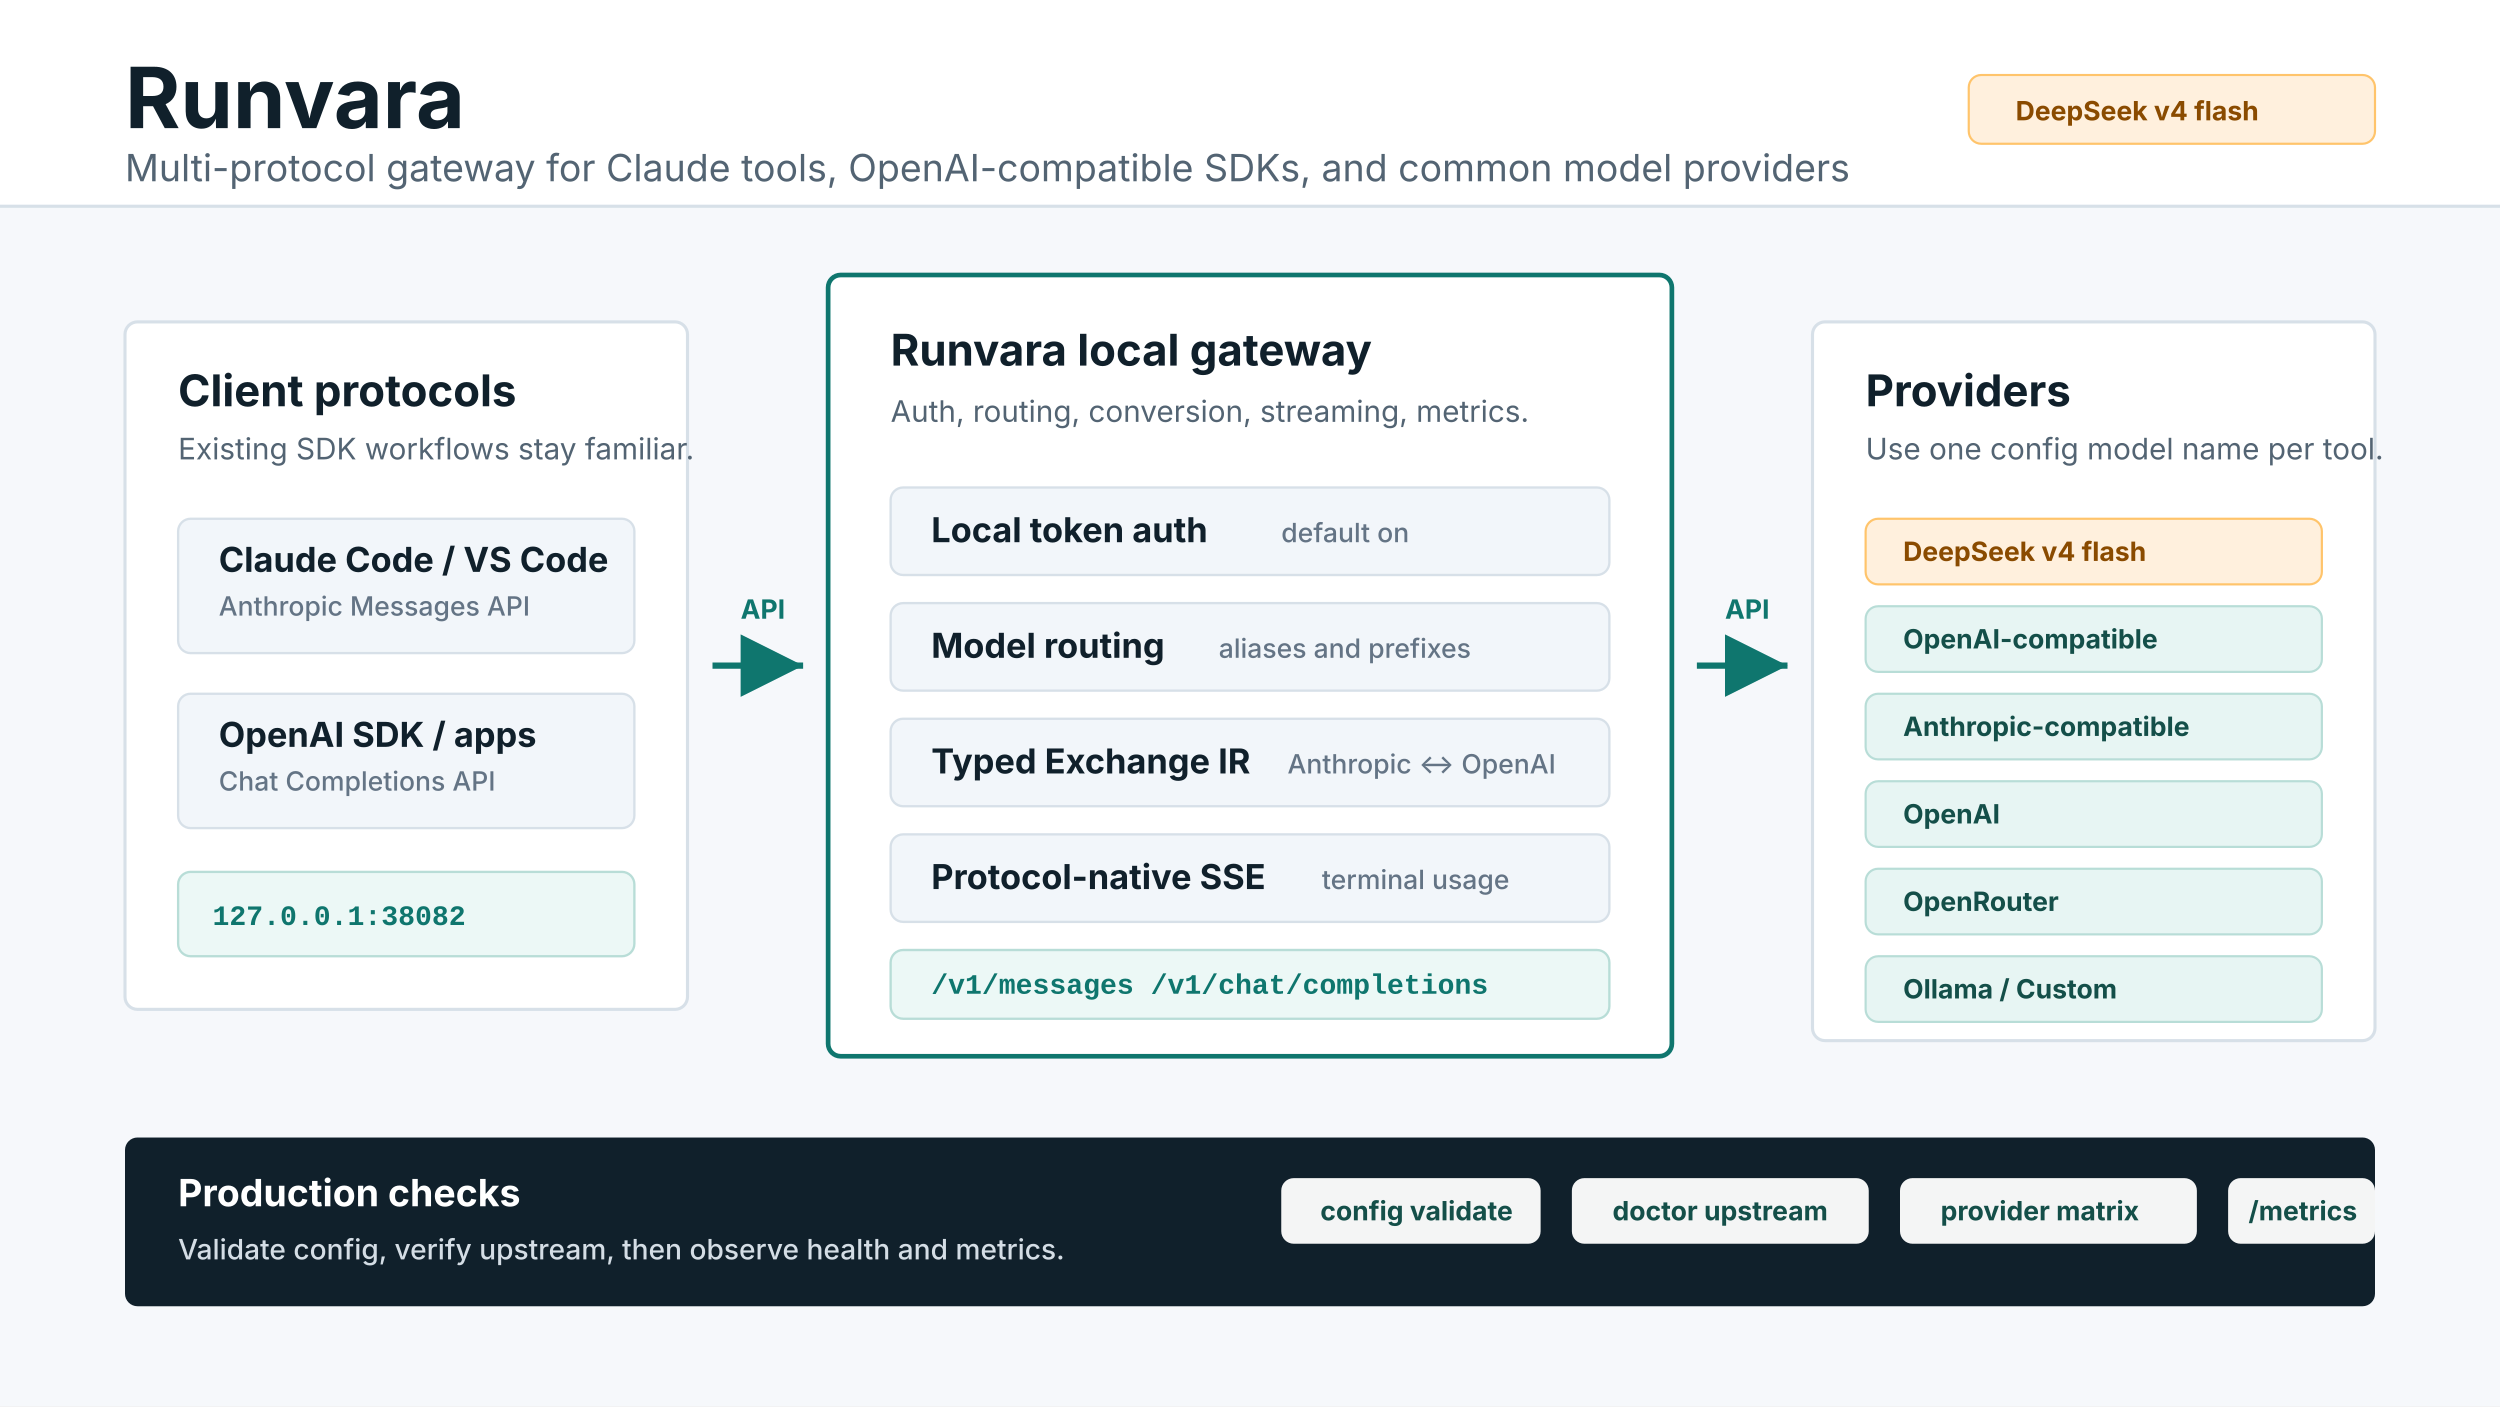
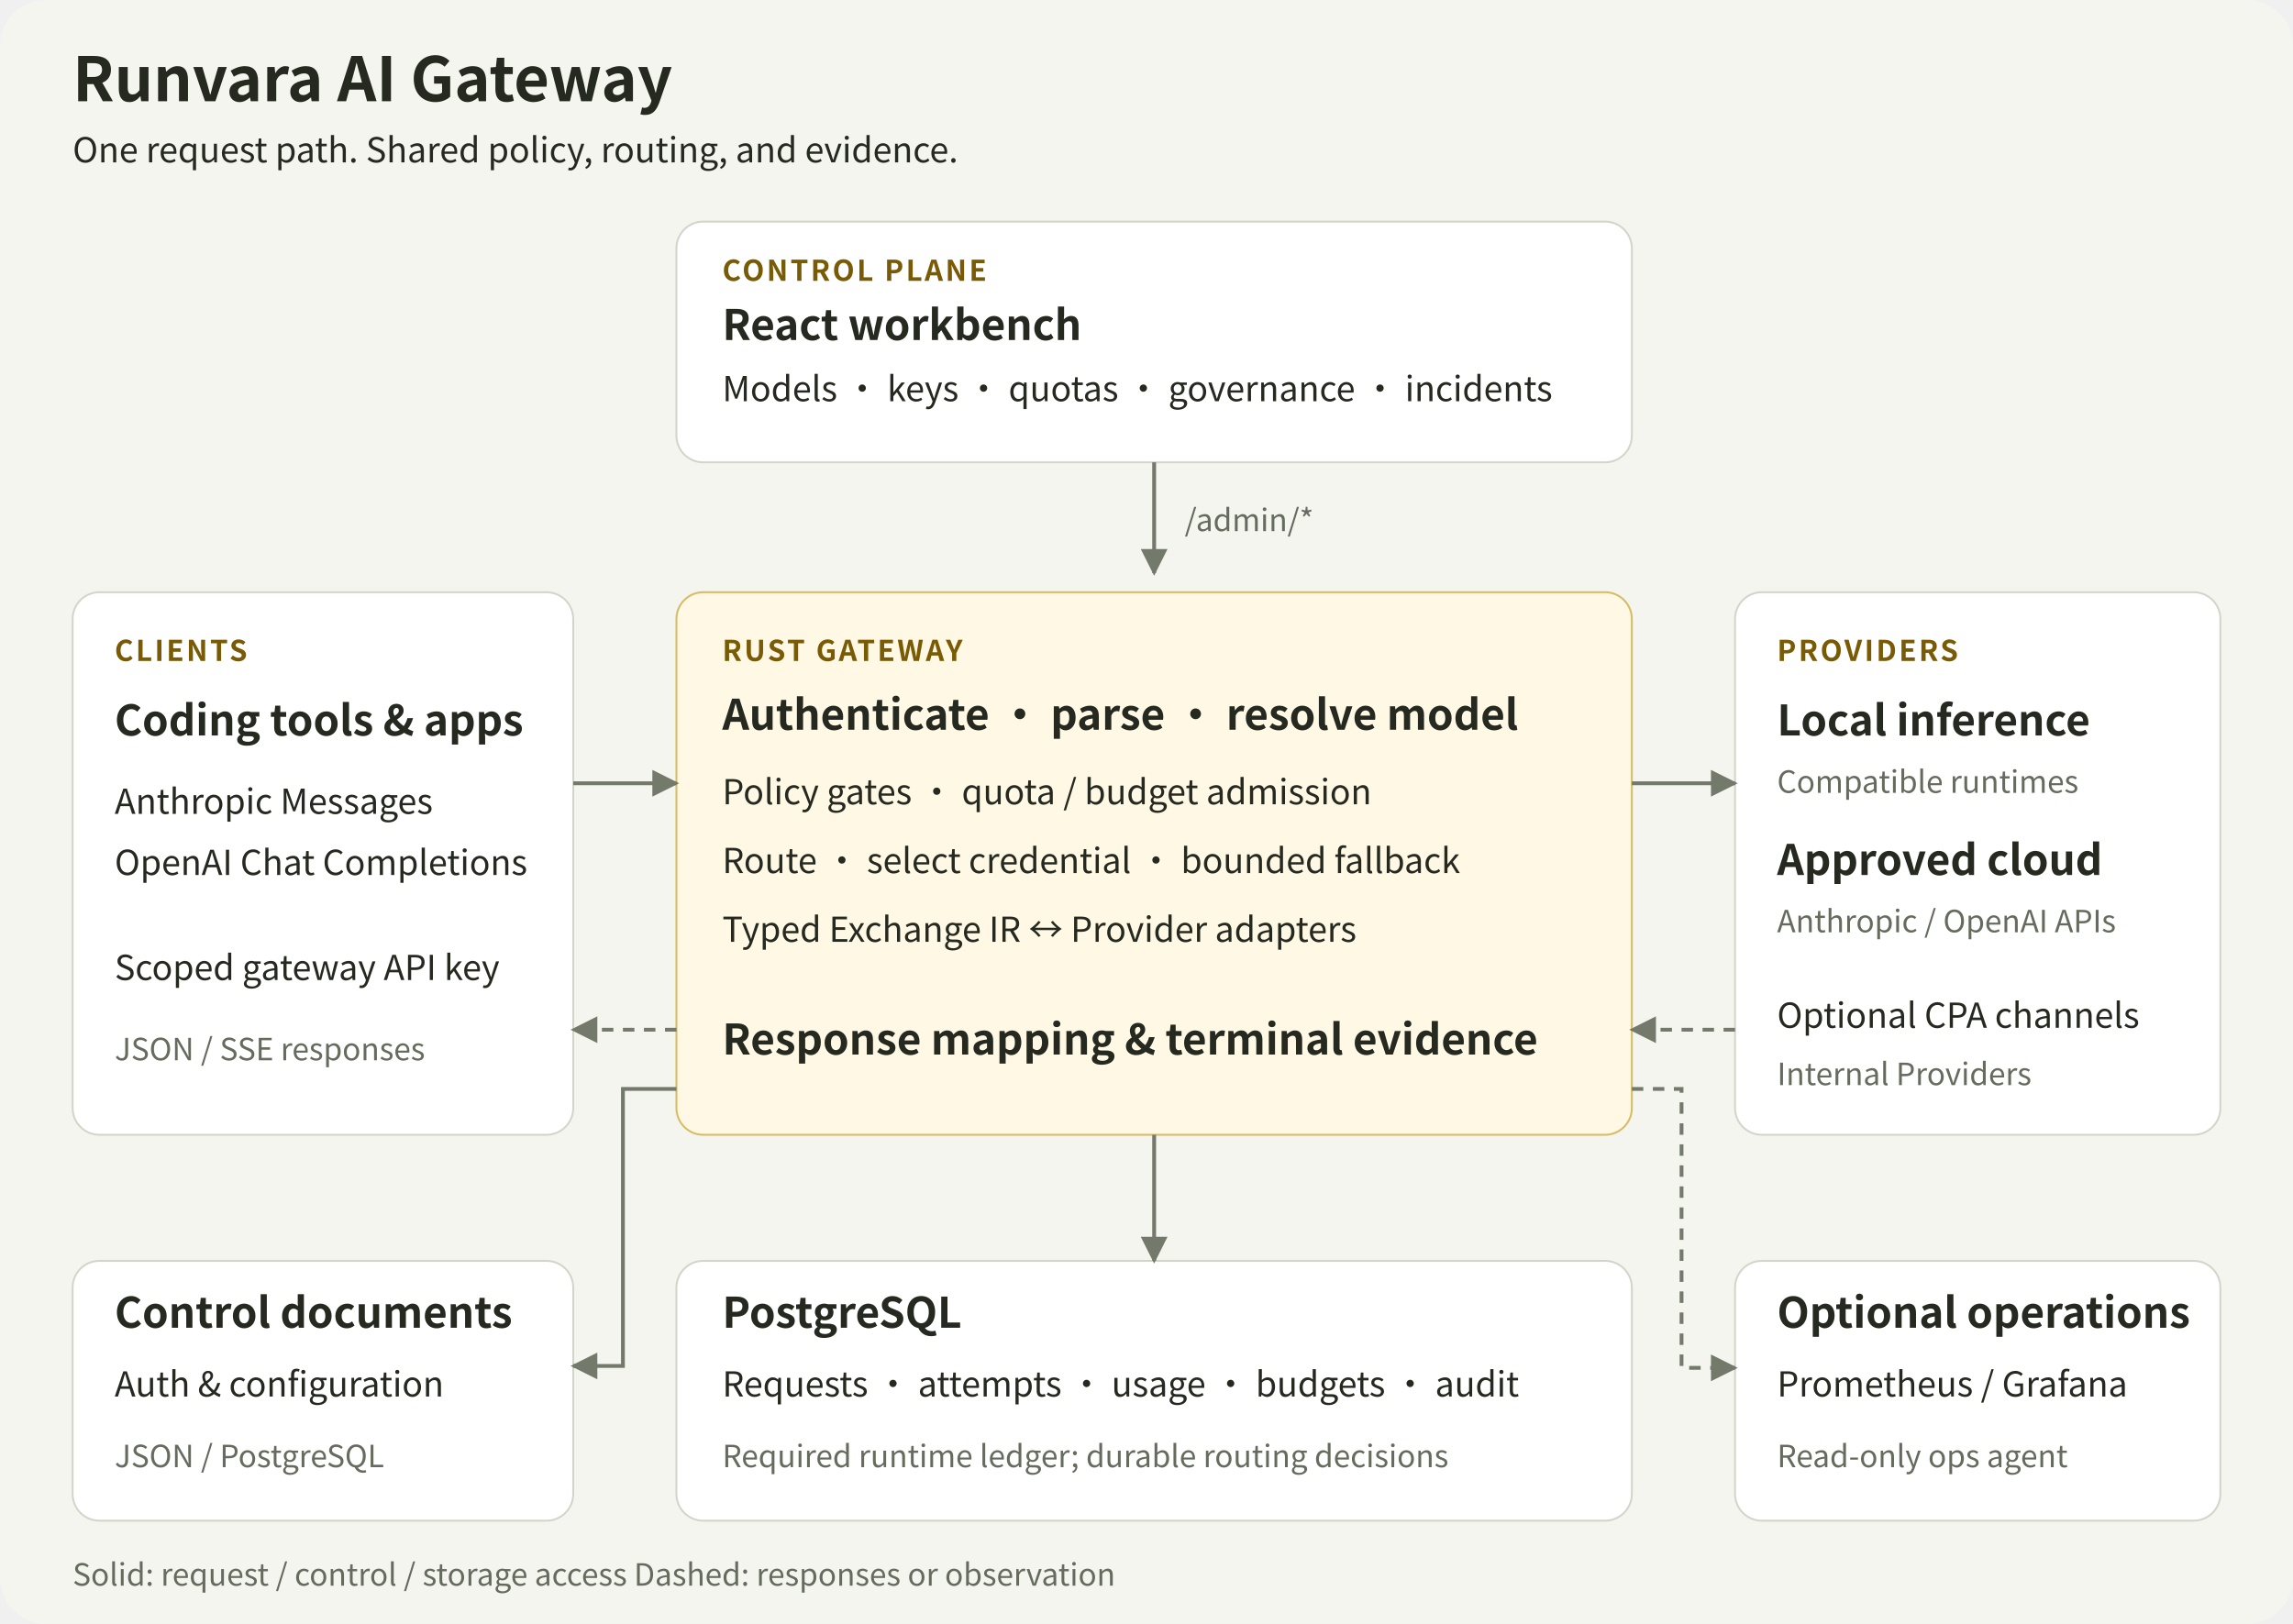
- <svg xmlns="http://www.w3.org/2000/svg" width="1600" height="900" viewBox="0 0 1600 900" role="img" aria-labelledby="title desc">
+ <svg xmlns="http://www.w3.org/2000/svg" width="1200" height="850" viewBox="0 0 1200 850" role="img" aria-labelledby="title desc">
  <defs>
-     <marker id="arrow" markerWidth="14" markerHeight="14" refX="12" refY="7" orient="auto" markerUnits="strokeWidth">
-       <path d="M2,2 L12,7 L2,12 Z" fill="#0f766e" />
+     <marker id="arrow" viewBox="0 0 10 10" refX="9" refY="5" markerWidth="7" markerHeight="7" orient="auto-start-reverse">
+       <path d="M 0 0 L 10 5 L 0 10 z" fill="#73796b" />
    </marker>
-     <style>
-       .bg { fill: #f6f8fb; }
-       .panel { fill: #ffffff; stroke: #d7e0e8; stroke-width: 2; }
-       .panel-strong { fill: #ffffff; stroke: #0f766e; stroke-width: 3; }
-       .band { fill: #10202b; }
-       .title { fill: #10202b; font: 700 54px Inter, ui-sans-serif, system-ui, -apple-system, BlinkMacSystemFont, "Segoe UI", sans-serif; }
-       .subtitle { fill: #536473; font: 400 24px Inter, ui-sans-serif, system-ui, -apple-system, BlinkMacSystemFont, "Segoe UI", sans-serif; }
-       .h2 { fill: #10202b; font: 700 28px Inter, ui-sans-serif, system-ui, -apple-system, BlinkMacSystemFont, "Segoe UI", sans-serif; }
-       .h3 { fill: #10202b; font: 700 22px Inter, ui-sans-serif, system-ui, -apple-system, BlinkMacSystemFont, "Segoe UI", sans-serif; }
-       .body { fill: #536473; font: 400 19px Inter, ui-sans-serif, system-ui, -apple-system, BlinkMacSystemFont, "Segoe UI", sans-serif; }
-       .small { fill: #647485; font: 500 17px Inter, ui-sans-serif, system-ui, -apple-system, BlinkMacSystemFont, "Segoe UI", sans-serif; }
-       .code { fill: #0f766e; font: 600 18px ui-monospace, SFMono-Regular, Menlo, Consolas, "Liberation Mono", monospace; }
-       .chip { fill: #e7f5f3; stroke: #b8ddd7; stroke-width: 1.4; }
-       .chip-hot { fill: #fff0dd; stroke: #ffc46b; stroke-width: 1.4; }
-       .chip-text { fill: #144f49; font: 700 17px Inter, ui-sans-serif, system-ui, -apple-system, BlinkMacSystemFont, "Segoe UI", sans-serif; }
-       .chip-hot-text { fill: #8a4b00; font: 700 17px Inter, ui-sans-serif, system-ui, -apple-system, BlinkMacSystemFont, "Segoe UI", sans-serif; }
-       .band-title { fill: #ffffff; font: 700 24px Inter, ui-sans-serif, system-ui, -apple-system, BlinkMacSystemFont, "Segoe UI", sans-serif; }
-       .band-text { fill: #d4dde5; font: 500 18px Inter, ui-sans-serif, system-ui, -apple-system, BlinkMacSystemFont, "Segoe UI", sans-serif; }
-       .arrow-label { fill: #0f766e; font: 700 17px Inter, ui-sans-serif, system-ui, -apple-system, BlinkMacSystemFont, "Segoe UI", sans-serif; }
-     </style>
  </defs>
-   <rect class="bg" width="1600" height="900" />
-   <rect x="0" y="0" width="1600" height="132" fill="#ffffff" />
-   <line x1="0" y1="132" x2="1600" y2="132" stroke="#d7e0e8" stroke-width="2" />
-   <text class="title" x="80" y="82">Runvara</text>
-   <text class="subtitle" x="80" y="116">Multi-protocol gateway for Claude tools, OpenAI-compatible SDKs, and common model providers</text>
-   <rect class="chip-hot" x="1260" y="48" width="260" height="44" rx="8" />
-   <text class="chip-hot-text" x="1290" y="77">DeepSeek v4 flash</text>
-   <rect class="panel" x="80" y="206" width="360" height="440" rx="8" />
-   <text class="h2" x="114" y="260">Client protocols</text>
-   <text class="body" x="114" y="294">Existing SDK workflows stay familiar.</text>
-   <rect x="114" y="332" width="292" height="86" rx="8" fill="#f2f6fa" stroke="#d7e0e8" stroke-width="1.5" />
-   <text class="h3" x="140" y="366">Claude Code / VS Code</text>
-   <text class="small" x="140" y="394">Anthropic Messages API</text>
-   <rect x="114" y="444" width="292" height="86" rx="8" fill="#f2f6fa" stroke="#d7e0e8" stroke-width="1.5" />
-   <text class="h3" x="140" y="478">OpenAI SDK / apps</text>
-   <text class="small" x="140" y="506">Chat Completions API</text>
-   <rect x="114" y="558" width="292" height="54" rx="8" fill="#ecf8f6" stroke="#b8ddd7" stroke-width="1.5" />
-   <text class="code" x="136" y="592">127.0.0.1:38082</text>
-   <line x1="456" y1="426" x2="514" y2="426" stroke="#0f766e" stroke-width="4" marker-end="url(#arrow)" />
-   <text class="arrow-label" x="474" y="396">API</text>
-   <rect class="panel-strong" x="530" y="176" width="540" height="500" rx="8" />
-   <text class="h2" x="570" y="234">Runvara local gateway</text>
-   <text class="body" x="570" y="270">Auth, routing, conversion, streaming, metrics.</text>
-   <rect x="570" y="312" width="460" height="56" rx="8" fill="#f2f6fa" stroke="#d7e0e8" stroke-width="1.5" />
-   <text class="h3" x="596" y="347">Local token auth</text>
-   <text class="small" x="820" y="347">default on</text>
-   <rect x="570" y="386" width="460" height="56" rx="8" fill="#f2f6fa" stroke="#d7e0e8" stroke-width="1.5" />
-   <text class="h3" x="596" y="421">Model routing</text>
-   <text class="small" x="780" y="421">aliases and prefixes</text>
-   <rect x="570" y="460" width="460" height="56" rx="8" fill="#f2f6fa" stroke="#d7e0e8" stroke-width="1.5" />
-   <text class="h3" x="596" y="495">Typed Exchange IR</text>
-   <text class="small" x="824" y="495">Anthropic ↔ OpenAI</text>
-   <rect x="570" y="534" width="460" height="56" rx="8" fill="#f2f6fa" stroke="#d7e0e8" stroke-width="1.5" />
-   <text class="h3" x="596" y="569">Protocol-native SSE</text>
-   <text class="small" x="846" y="569">terminal usage</text>
-   <rect x="570" y="608" width="460" height="44" rx="8" fill="#ecf8f6" stroke="#b8ddd7" stroke-width="1.5" />
-   <text class="code" x="596" y="636">/v1/messages  /v1/chat/completions</text>
-   <line x1="1086" y1="426" x2="1144" y2="426" stroke="#0f766e" stroke-width="4" marker-end="url(#arrow)" />
-   <text class="arrow-label" x="1104" y="396">API</text>
-   <rect class="panel" x="1160" y="206" width="360" height="460" rx="8" />
-   <text class="h2" x="1194" y="260">Providers</text>
-   <text class="body" x="1194" y="294">Use one config model name per tool.</text>
-   <rect class="chip-hot" x="1194" y="332" width="292" height="42" rx="8" />
-   <text class="chip-hot-text" x="1218" y="359">DeepSeek v4 flash</text>
-   <rect class="chip" x="1194" y="388" width="292" height="42" rx="8" />
-   <text class="chip-text" x="1218" y="415">OpenAI-compatible</text>
-   <rect class="chip" x="1194" y="444" width="292" height="42" rx="8" />
-   <text class="chip-text" x="1218" y="471">Anthropic-compatible</text>
-   <rect class="chip" x="1194" y="500" width="292" height="42" rx="8" />
-   <text class="chip-text" x="1218" y="527">OpenAI</text>
-   <rect class="chip" x="1194" y="556" width="292" height="42" rx="8" />
-   <text class="chip-text" x="1218" y="583">OpenRouter</text>
-   <rect class="chip" x="1194" y="612" width="292" height="42" rx="8" />
-   <text class="chip-text" x="1218" y="639">Ollama / Custom</text>
-   <rect class="band" x="80" y="728" width="1440" height="108" rx="8" />
-   <text class="band-title" x="114" y="772">Production checks</text>
-   <text class="band-text" x="114" y="806">Validate config, verify upstream, then observe health and metrics.</text>
-   <rect x="820" y="754" width="166" height="42" rx="8" fill="#ffffff" opacity="0.95" />
-   <text class="chip-text" x="845" y="781">config validate</text>
-   <rect x="1006" y="754" width="190" height="42" rx="8" fill="#ffffff" opacity="0.95" />
-   <text class="chip-text" x="1032" y="781">doctor upstream</text>
-   <rect x="1216" y="754" width="190" height="42" rx="8" fill="#ffffff" opacity="0.95" />
-   <text class="chip-text" x="1242" y="781">provider matrix</text>
-   <rect x="1426" y="754" width="94" height="42" rx="8" fill="#ffffff" opacity="0.95" />
-   <text class="chip-text" x="1439" y="781">/metrics</text>
+   <style>text{font-family:ui-sans-serif,system-ui,-apple-system,"Segoe UI","Noto Sans CJK SC",sans-serif;fill:#252920}.title{font-size:32px;font-weight:700}.head{font-size:22px;font-weight:650}.body{font-size:18px}.small{font-size:16px;fill:#656c5e}.eyebrow{font-size:15px;font-weight:700;letter-spacing:1.2px;fill:#7a5b05}.line{fill:none;stroke:#73796b;stroke-width:2;marker-end:url(#arrow)}</style>
+   <rect width="1200" height="850" rx="24" fill="#f5f5ef" />
+   <text x="38" y="53" class="title">Runvara AI Gateway</text>
+   <text x="38" y="85" class="body">One request path. Shared policy, routing, and evidence.</text>
+   <rect x="354" y="116" width="500" height="126" rx="14" fill="#ffffff" stroke="#d2d6ca" />
+   <text x="378" y="147" class="eyebrow">CONTROL PLANE</text>
+   <text x="378" y="178" class="head">React workbench</text>
+   <text x="378" y="210" class="body">Models · keys · quotas · governance · incidents</text>
+   <path d="M 604 242 V 300" class="line" />
+   <text x="620" y="278" class="small">/admin/*</text>
+   <rect x="38" y="310" width="262" height="284" rx="14" fill="#ffffff" stroke="#d2d6ca" />
+   <text x="60" y="346" class="eyebrow">CLIENTS</text>
+   <text x="60" y="385" class="head">Coding tools &amp; apps</text>
+   <text x="60" y="426" class="body">Anthropic Messages</text>
+   <text x="60" y="458" class="body">OpenAI Chat Completions</text>
+   <text x="60" y="513" class="body">Scoped gateway API key</text>
+   <text x="60" y="555" class="small">JSON / SSE responses</text>
+   <rect x="354" y="310" width="500" height="284" rx="14" fill="#fff8e4" stroke="#d8bc65" />
+   <text x="378" y="346" class="eyebrow">RUST GATEWAY</text>
+   <text x="378" y="382" class="head">Authenticate · parse · resolve model</text>
+   <text x="378" y="421" class="body">Policy gates · quota / budget admission</text>
+   <text x="378" y="457" class="body">Route · select credential · bounded fallback</text>
+   <text x="378" y="493" class="body">Typed Exchange IR ↔ Provider adapters</text>
+   <text x="378" y="552" class="head">Response mapping &amp; terminal evidence</text>
+   <path d="M 300 410 H 354" class="line" />
+   <path d="M 354 539 H 300" class="line" stroke-dasharray="6 5" />
+   <rect x="908" y="310" width="254" height="284" rx="14" fill="#ffffff" stroke="#d2d6ca" />
+   <text x="930" y="346" class="eyebrow">PROVIDERS</text>
+   <text x="930" y="385" class="head">Local inference</text>
+   <text x="930" y="415" class="small">Compatible runtimes</text>
+   <text x="930" y="458" class="head">Approved cloud</text>
+   <text x="930" y="488" class="small">Anthropic / OpenAI APIs</text>
+   <text x="930" y="538" class="body">Optional CPA channels</text>
+   <text x="930" y="568" class="small">Internal Providers</text>
+   <path d="M 854 410 H 908" class="line" />
+   <path d="M 908 539 H 854" class="line" stroke-dasharray="6 5" />
+   <rect x="354" y="660" width="500" height="136" rx="14" fill="#ffffff" stroke="#d2d6ca" />
+   <text x="378" y="695" class="head">PostgreSQL</text>
+   <text x="378" y="731" class="body">Requests · attempts · usage · budgets · audit</text>
+   <text x="378" y="768" class="small">Required runtime ledger; durable routing decisions</text>
+   <path d="M 604 594 V 660" class="line" />
+   <rect x="38" y="660" width="262" height="136" rx="14" fill="#ffffff" stroke="#d2d6ca" />
+   <text x="60" y="695" class="head">Control documents</text>
+   <text x="60" y="731" class="body">Auth &amp; configuration</text>
+   <text x="60" y="768" class="small">JSON / PostgreSQL</text>
+   <path d="M 354 570 H 326 V 715 H 300" class="line" />
+   <rect x="908" y="660" width="254" height="136" rx="14" fill="#ffffff" stroke="#d2d6ca" />
+   <text x="930" y="695" class="head">Optional operations</text>
+   <text x="930" y="731" class="body">Prometheus / Grafana</text>
+   <text x="930" y="768" class="small">Read-only ops agent</text>
+   <path d="M 854 570 H 880 V 716 H 908" class="line" stroke-dasharray="6 5" />
+   <text x="38" y="830" class="small">Solid: request / control / storage access     Dashed: responses or observation</text>
</svg>
